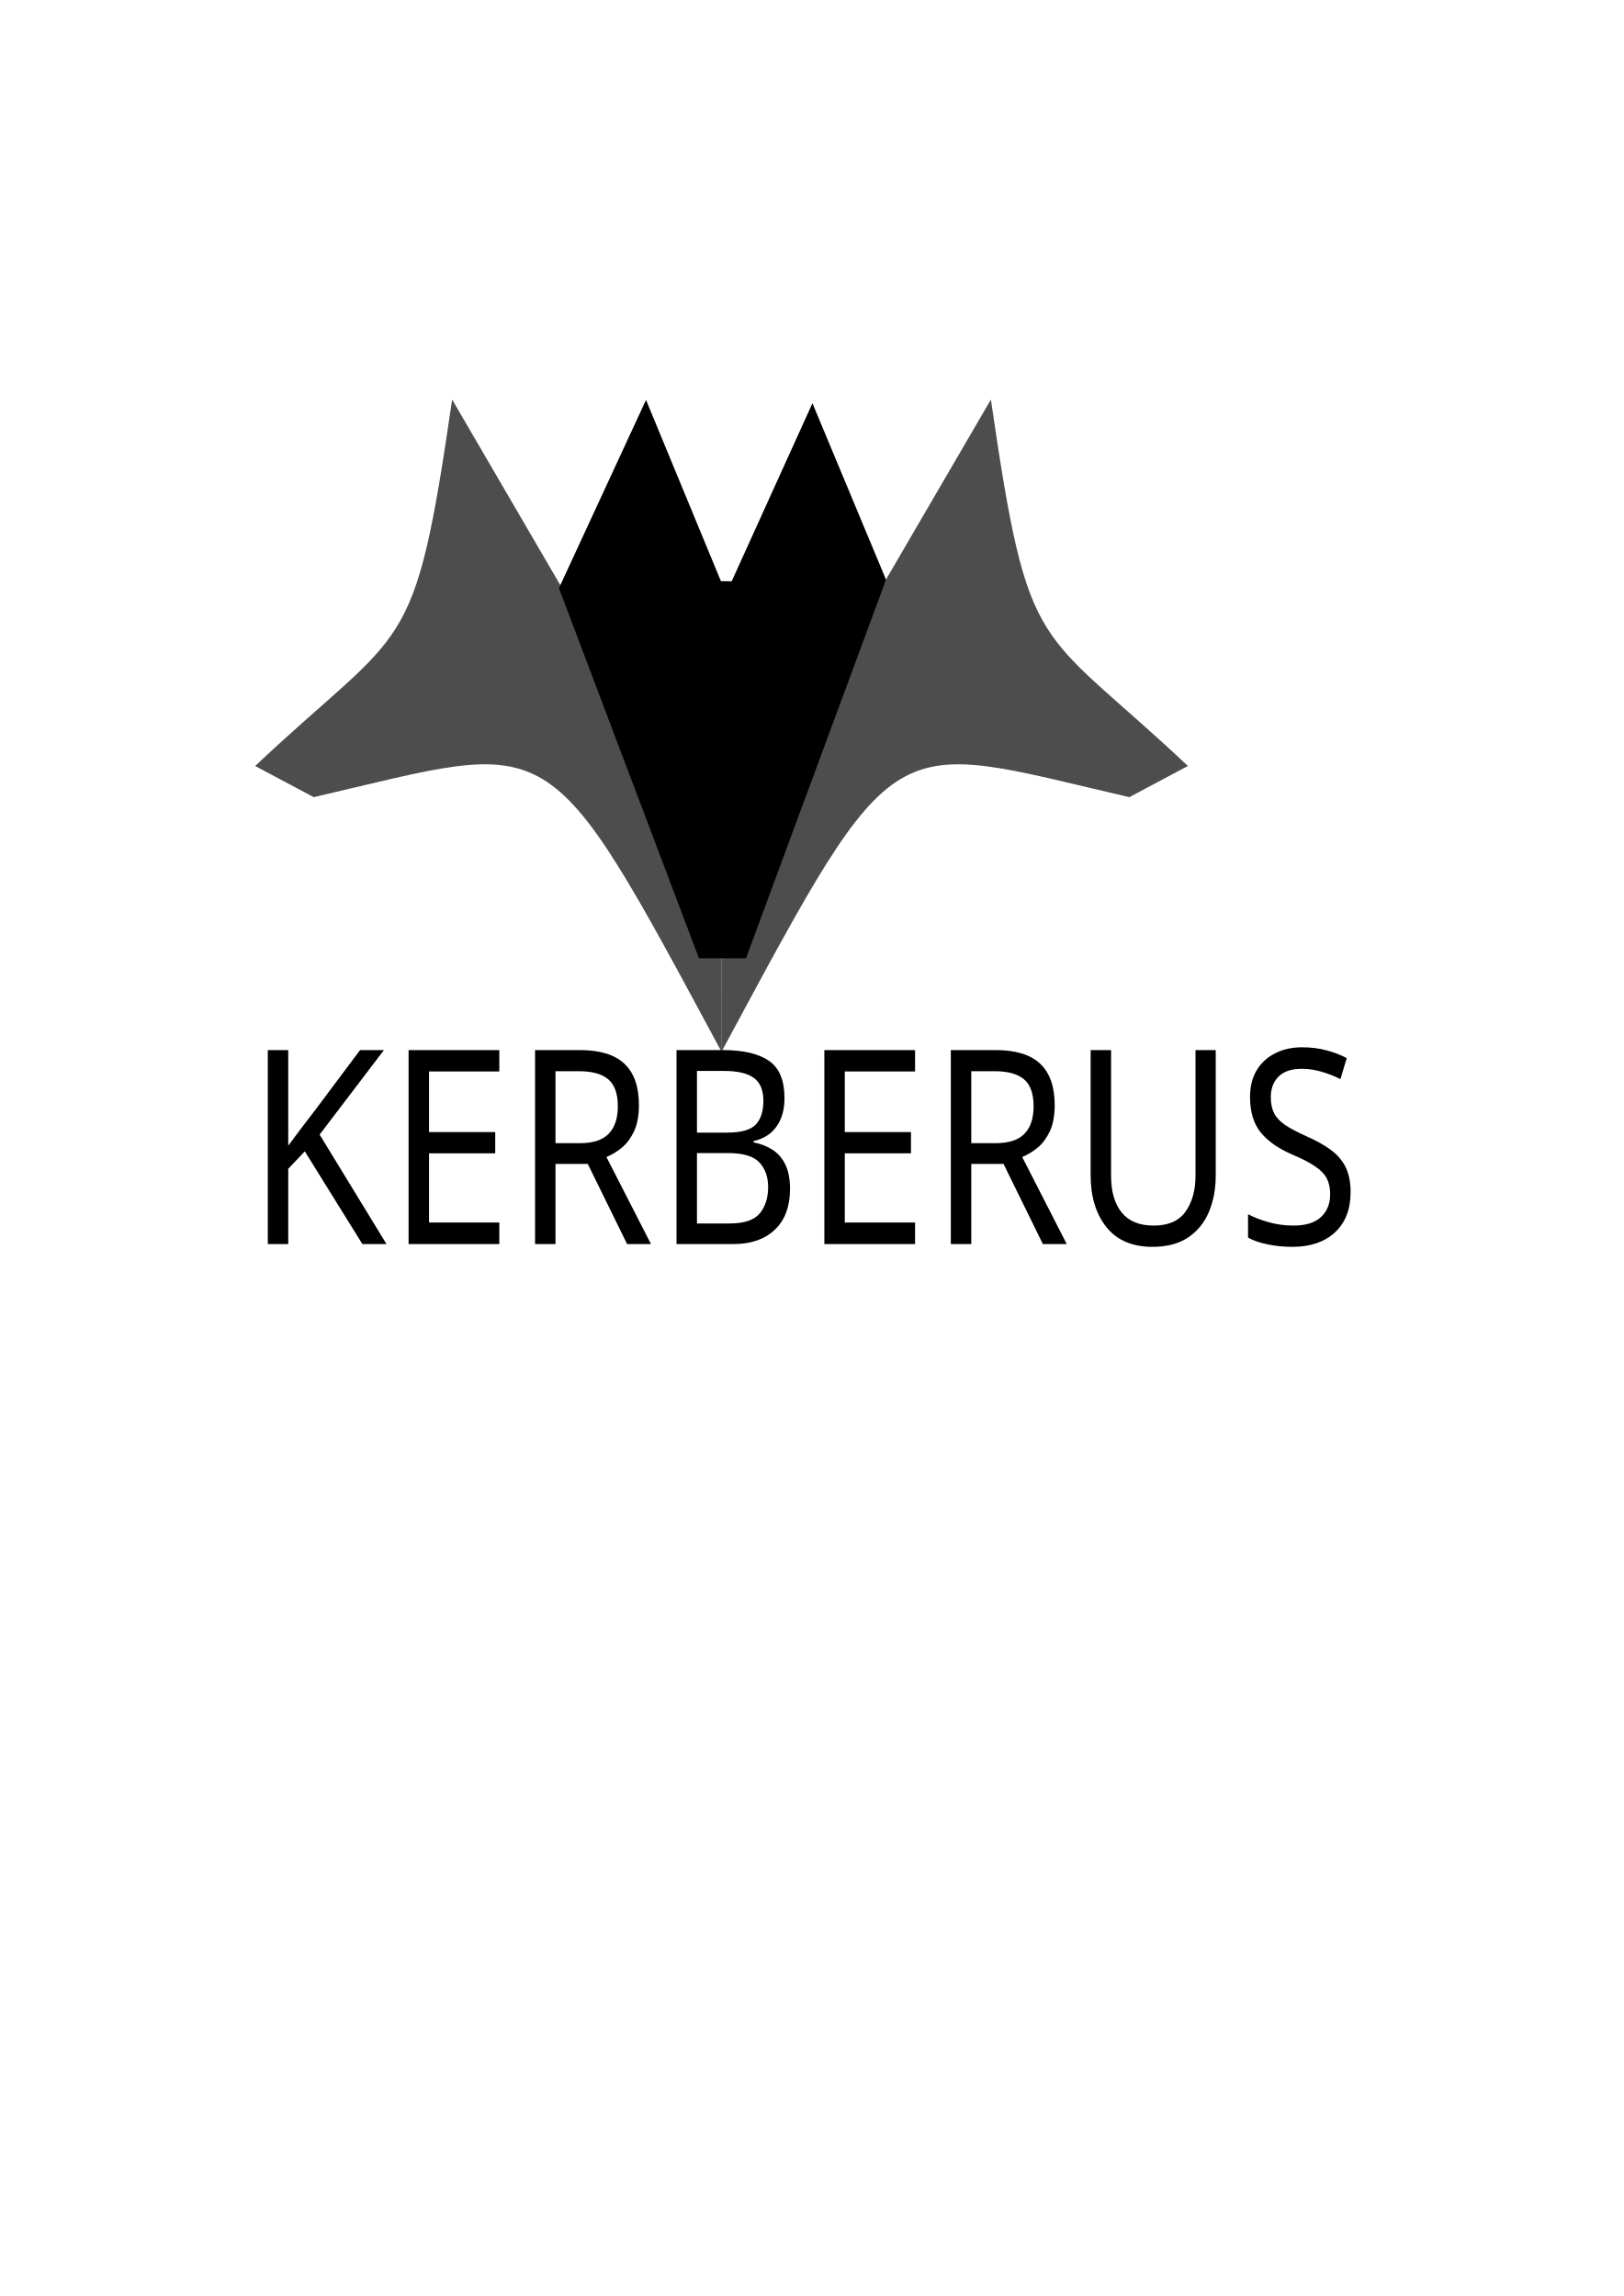
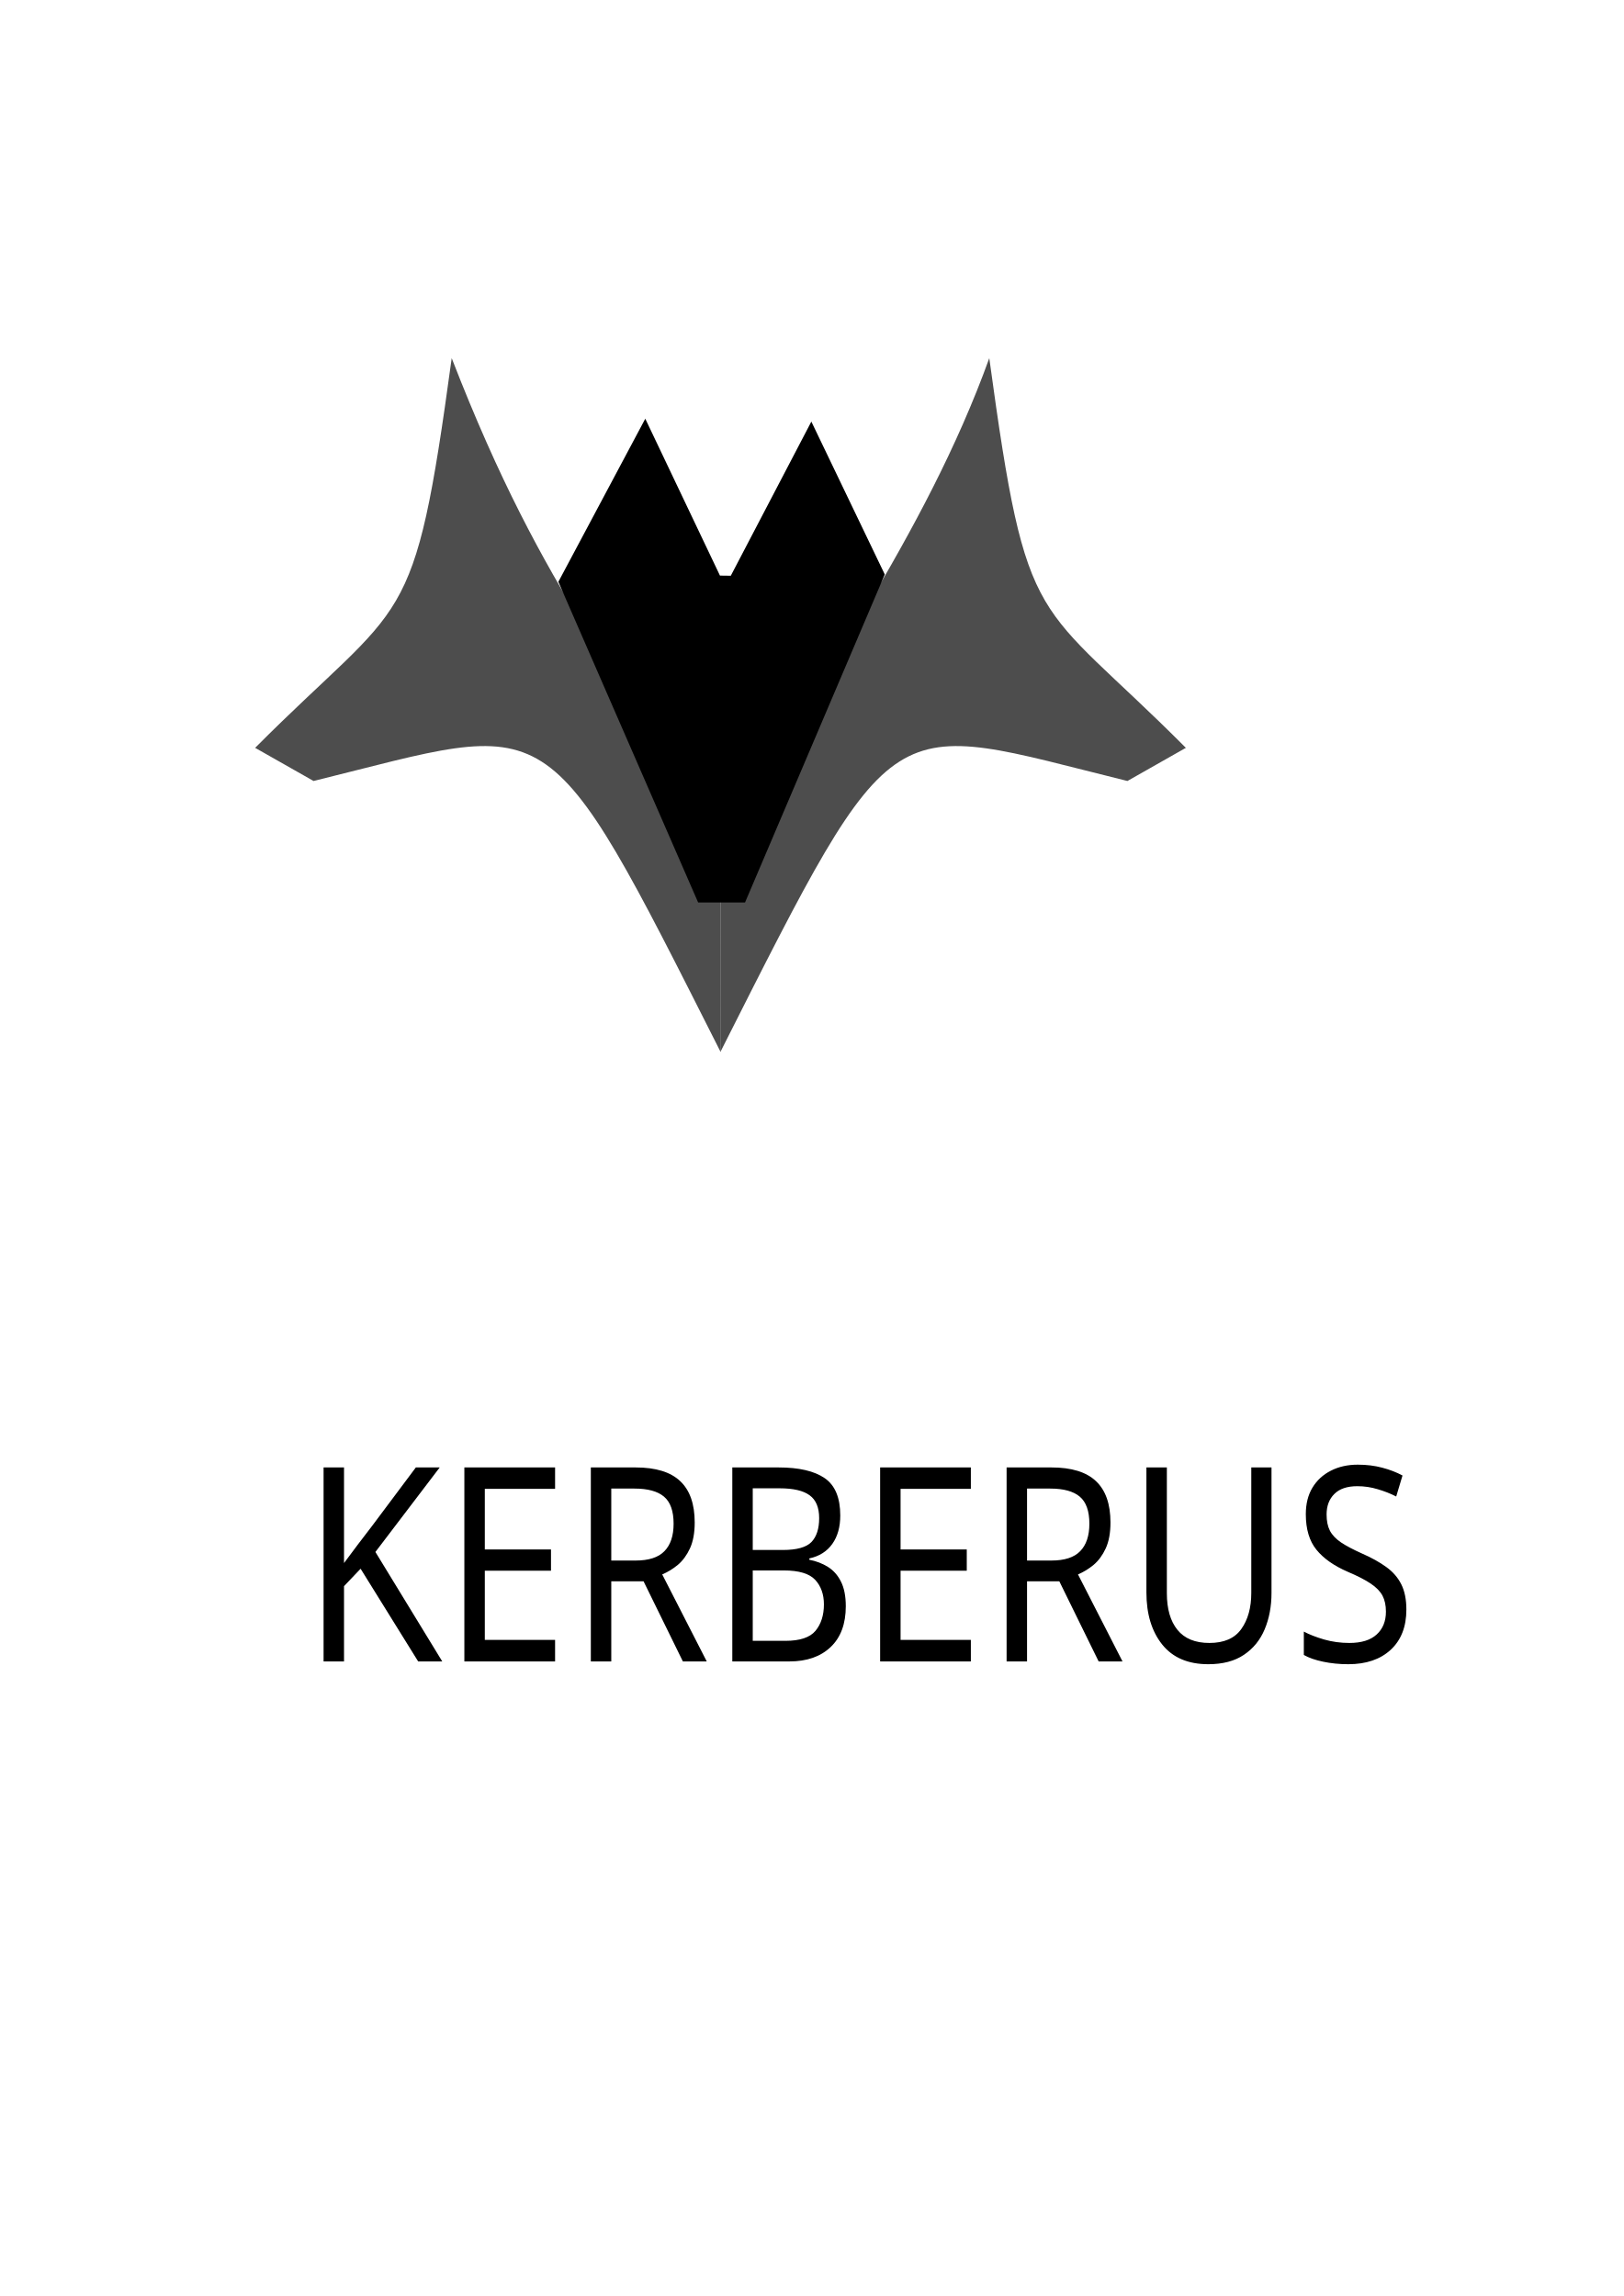
<svg xmlns="http://www.w3.org/2000/svg" width="210mm" height="297mm" viewBox="0 0 210 297" version="1.1" id="svg8">
  <defs id="defs2" />
  <g id="layer1">
-     <path id="path1389" d="m 146.061,103.117 7.575,-4.033 C 134.005,80.592 133.09,85.639 128.157,51.682 l -34.845,59.795 -0.008,24.598 C 116.405,93.149 114.486,95.804 146.061,103.117 Z" style="fill:#4d4d4d;stroke:none;stroke-width:0.265px;stroke-linecap:butt;stroke-linejoin:miter;stroke-opacity:1" />
-     <path style="fill:#4d4d4d;stroke:none;stroke-width:0.265px;stroke-linecap:butt;stroke-linejoin:miter;stroke-opacity:1" d="M 40.573,103.117 32.998,99.084 C 52.629,80.592 53.543,85.639 58.477,51.682 l 34.845,59.795 0.008,24.598 C 70.228,93.149 72.147,95.804 40.573,103.117 Z" id="path4518" />
-     <path style="fill:#000000;stroke:#000000;stroke-width:0.265px;stroke-linecap:butt;stroke-linejoin:miter;stroke-opacity:1" d="M 114.447,74.982 105.072,52.491 94.716,75.327 93.147,75.304 83.545,52.062 72.434,76.087 90.489,123.821 h 5.903 z" id="path4522" />
-     <text xml:space="preserve" style="font-style:normal;font-variant:normal;font-weight:normal;font-stretch:normal;font-size:32.16px;line-height:1.25;font-family:'Microsoft Yi Baiti';-inkscape-font-specification:'Microsoft Yi Baiti, Normal';font-variant-ligatures:normal;font-variant-caps:normal;font-variant-numeric:normal;font-feature-settings:normal;text-align:start;letter-spacing:0px;word-spacing:0px;writing-mode:lr-tb;text-anchor:start;fill:#000000;fill-opacity:1;stroke:none;stroke-width:2.365;stroke-miterlimit:4;stroke-dasharray:none" x="34.741" y="147.196" id="text4562" transform="scale(0.9146756,1.093284)">
-       <tspan id="tspan4560" x="34.741" y="147.196" style="font-style:normal;font-variant:normal;font-weight:normal;font-stretch:normal;font-size:32.16px;font-family:'Microsoft Yi Baiti';-inkscape-font-specification:'Microsoft Yi Baiti, Normal';font-variant-ligatures:normal;font-variant-caps:normal;font-variant-numeric:normal;font-feature-settings:normal;text-align:start;writing-mode:lr-tb;text-anchor:start;fill:#000000;stroke:none;stroke-width:2.365;stroke-miterlimit:4;stroke-dasharray:none">KERBERUS</tspan>
+     <path id="path1389" d="m 145.813,101.026 7.559,-4.289 C 133.783,77.072 132.871,82.44 127.948,46.328 119.656,69.34 104.951,88.958 93.18,109.916 l -0.008,26.159 C 116.222,90.425 114.308,93.25 145.813,101.026 Z" style="fill:#4d4d4d;stroke:none;stroke-width:0.265px;stroke-linecap:butt;stroke-linejoin:miter;stroke-opacity:1" />
+     <path style="fill:#4d4d4d;stroke:none;stroke-width:0.265px;stroke-linecap:butt;stroke-linejoin:miter;stroke-opacity:1" d="M 40.556,101.026 32.998,96.737 C 52.586,77.072 53.498,82.44 58.421,46.328 c 12.275,31.7 22.162,40.399 34.768,63.588 l 0.008,26.159 C 70.147,90.425 72.061,93.25 40.556,101.026 Z" id="path4518" />
+     <path style="fill:#000000;stroke:#000000;stroke-width:0.265px;stroke-linecap:butt;stroke-linejoin:miter;stroke-opacity:1" d="M 114.285,74.308 104.931,54.829 94.597,74.607 93.031,74.587 83.45,54.458 72.364,75.265 90.38,116.608 h 5.89 z" id="path4522" />
+     <text xml:space="preserve" style="font-style:normal;font-variant:normal;font-weight:normal;font-stretch:normal;font-size:32.16px;line-height:1.25;font-family:'Microsoft Yi Baiti';-inkscape-font-specification:'Microsoft Yi Baiti, Normal';font-variant-ligatures:normal;font-variant-caps:normal;font-variant-numeric:normal;font-feature-settings:normal;text-align:start;letter-spacing:0px;word-spacing:0px;writing-mode:lr-tb;text-anchor:start;fill:#000000;fill-opacity:1;stroke:none;stroke-width:2.365;stroke-miterlimit:4;stroke-dasharray:none" x="42.63" y="196.578" id="text4562" transform="scale(0.9146756,1.093284)">
+       <tspan id="tspan4560" x="42.63" y="196.578" style="font-style:normal;font-variant:normal;font-weight:normal;font-stretch:normal;font-size:32.16px;font-family:'Microsoft Yi Baiti';-inkscape-font-specification:'Microsoft Yi Baiti, Normal';font-variant-ligatures:normal;font-variant-caps:normal;font-variant-numeric:normal;font-feature-settings:normal;text-align:start;writing-mode:lr-tb;text-anchor:start;fill:#000000;stroke:none;stroke-width:2.365;stroke-miterlimit:4;stroke-dasharray:none">KERBERUS</tspan>
    </text>
+     <rect style="opacity:0.841;fill:none;fill-opacity:1;stroke:none;stroke-width:0.736;stroke-linecap:round;stroke-linejoin:round;stroke-miterlimit:4;stroke-dasharray:none;stroke-dashoffset:31.234;stroke-opacity:1" id="rect821" width="124.264" height="124.264" x="30.736" y="26.807" />
  </g>
</svg>
